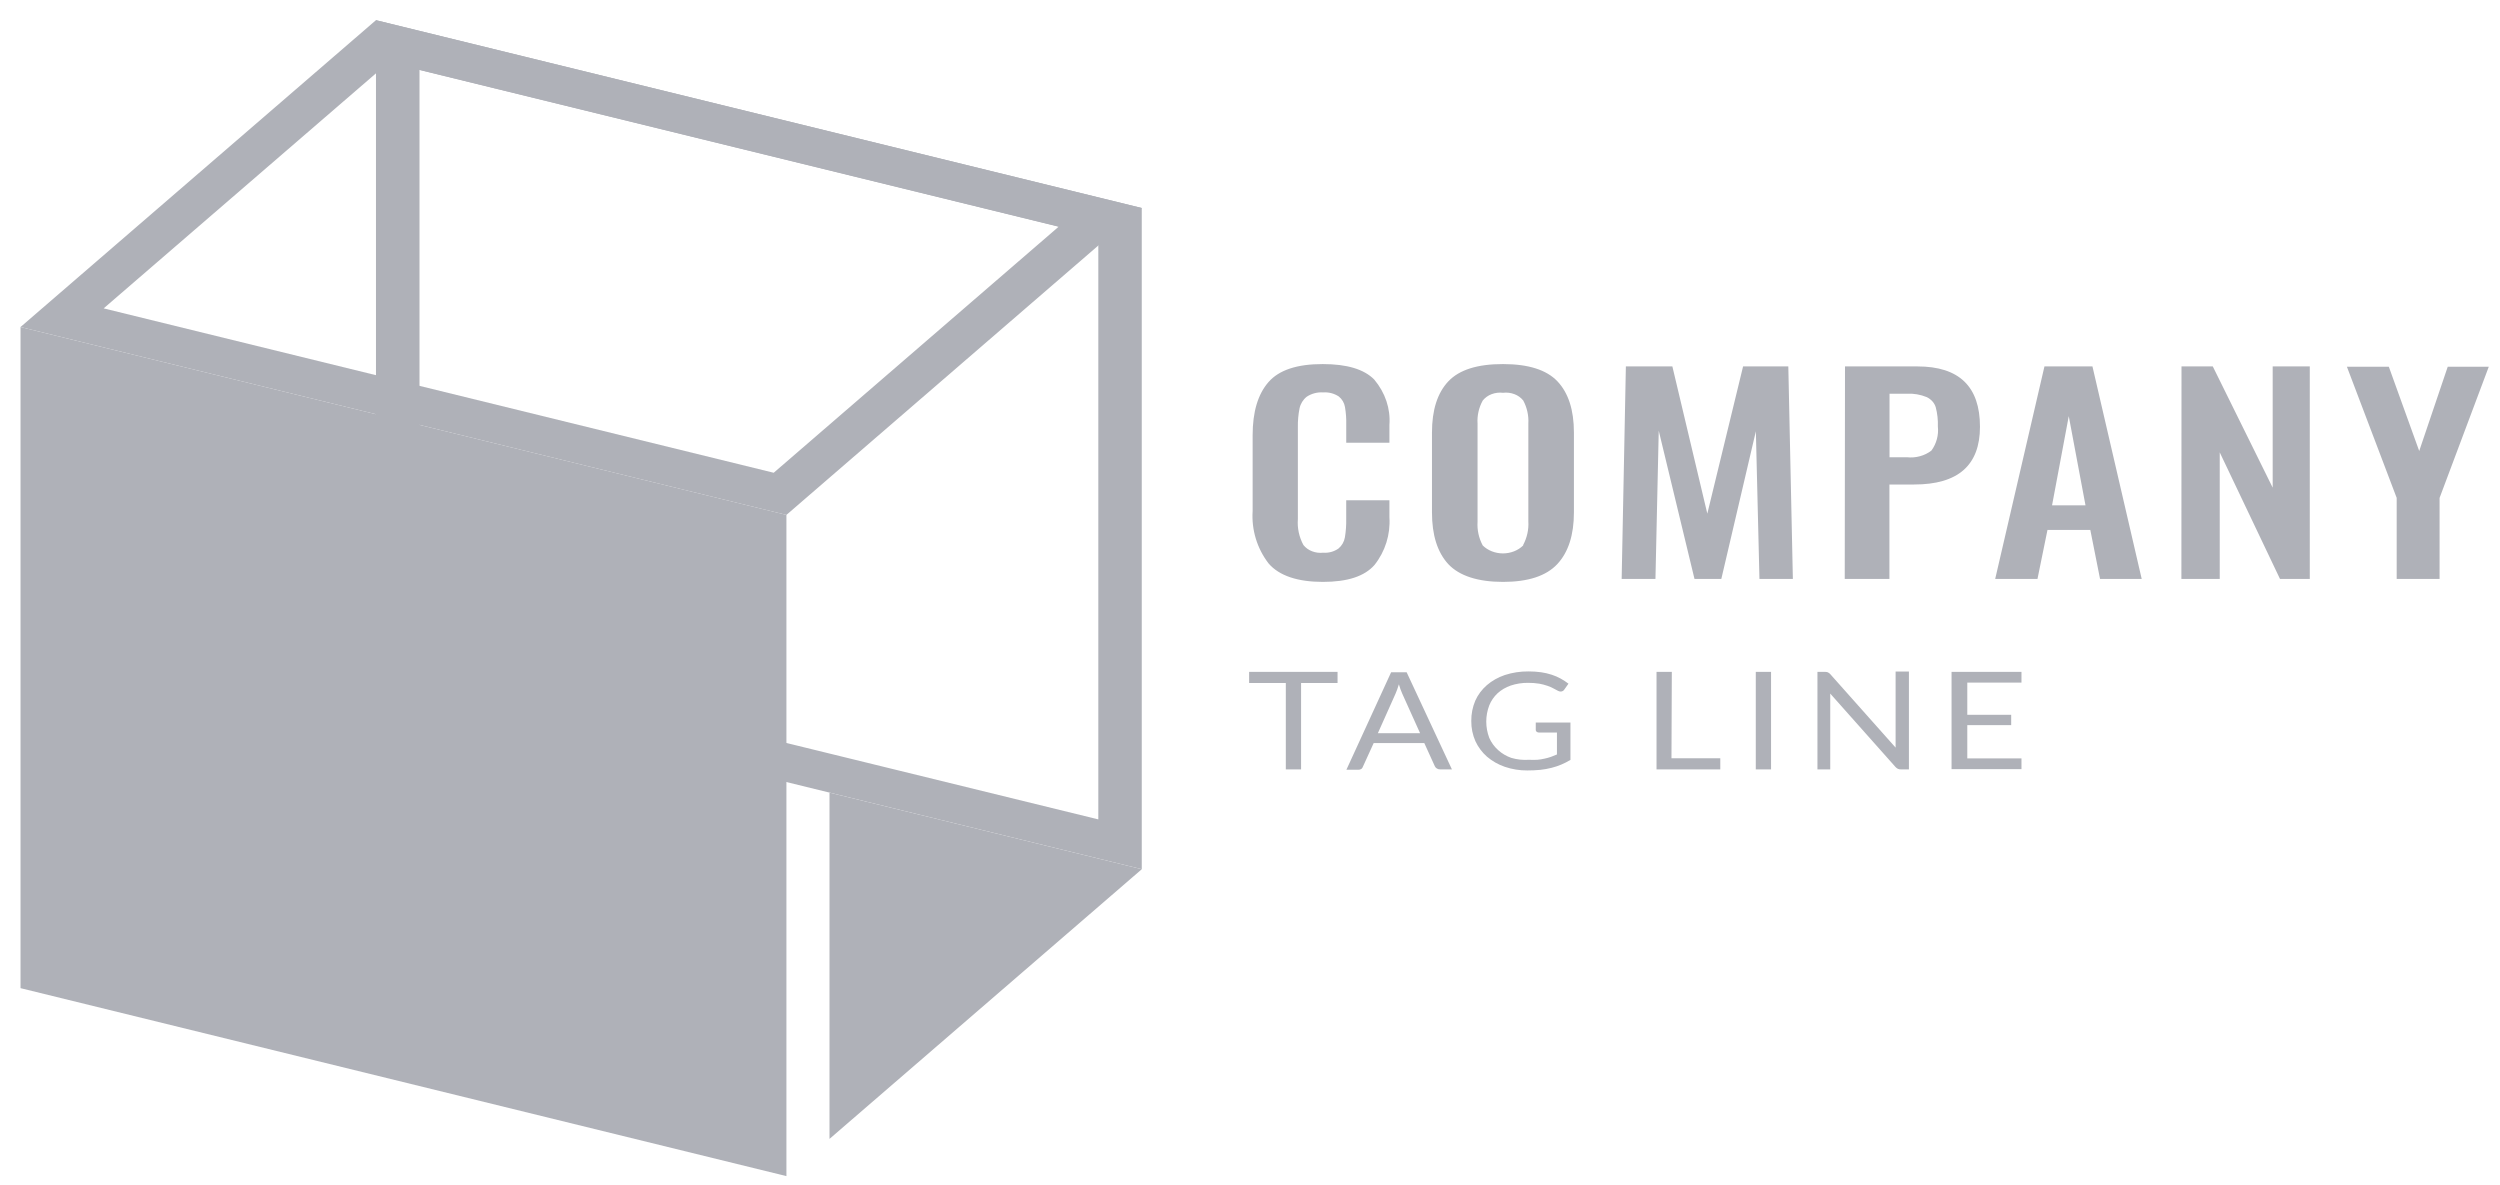
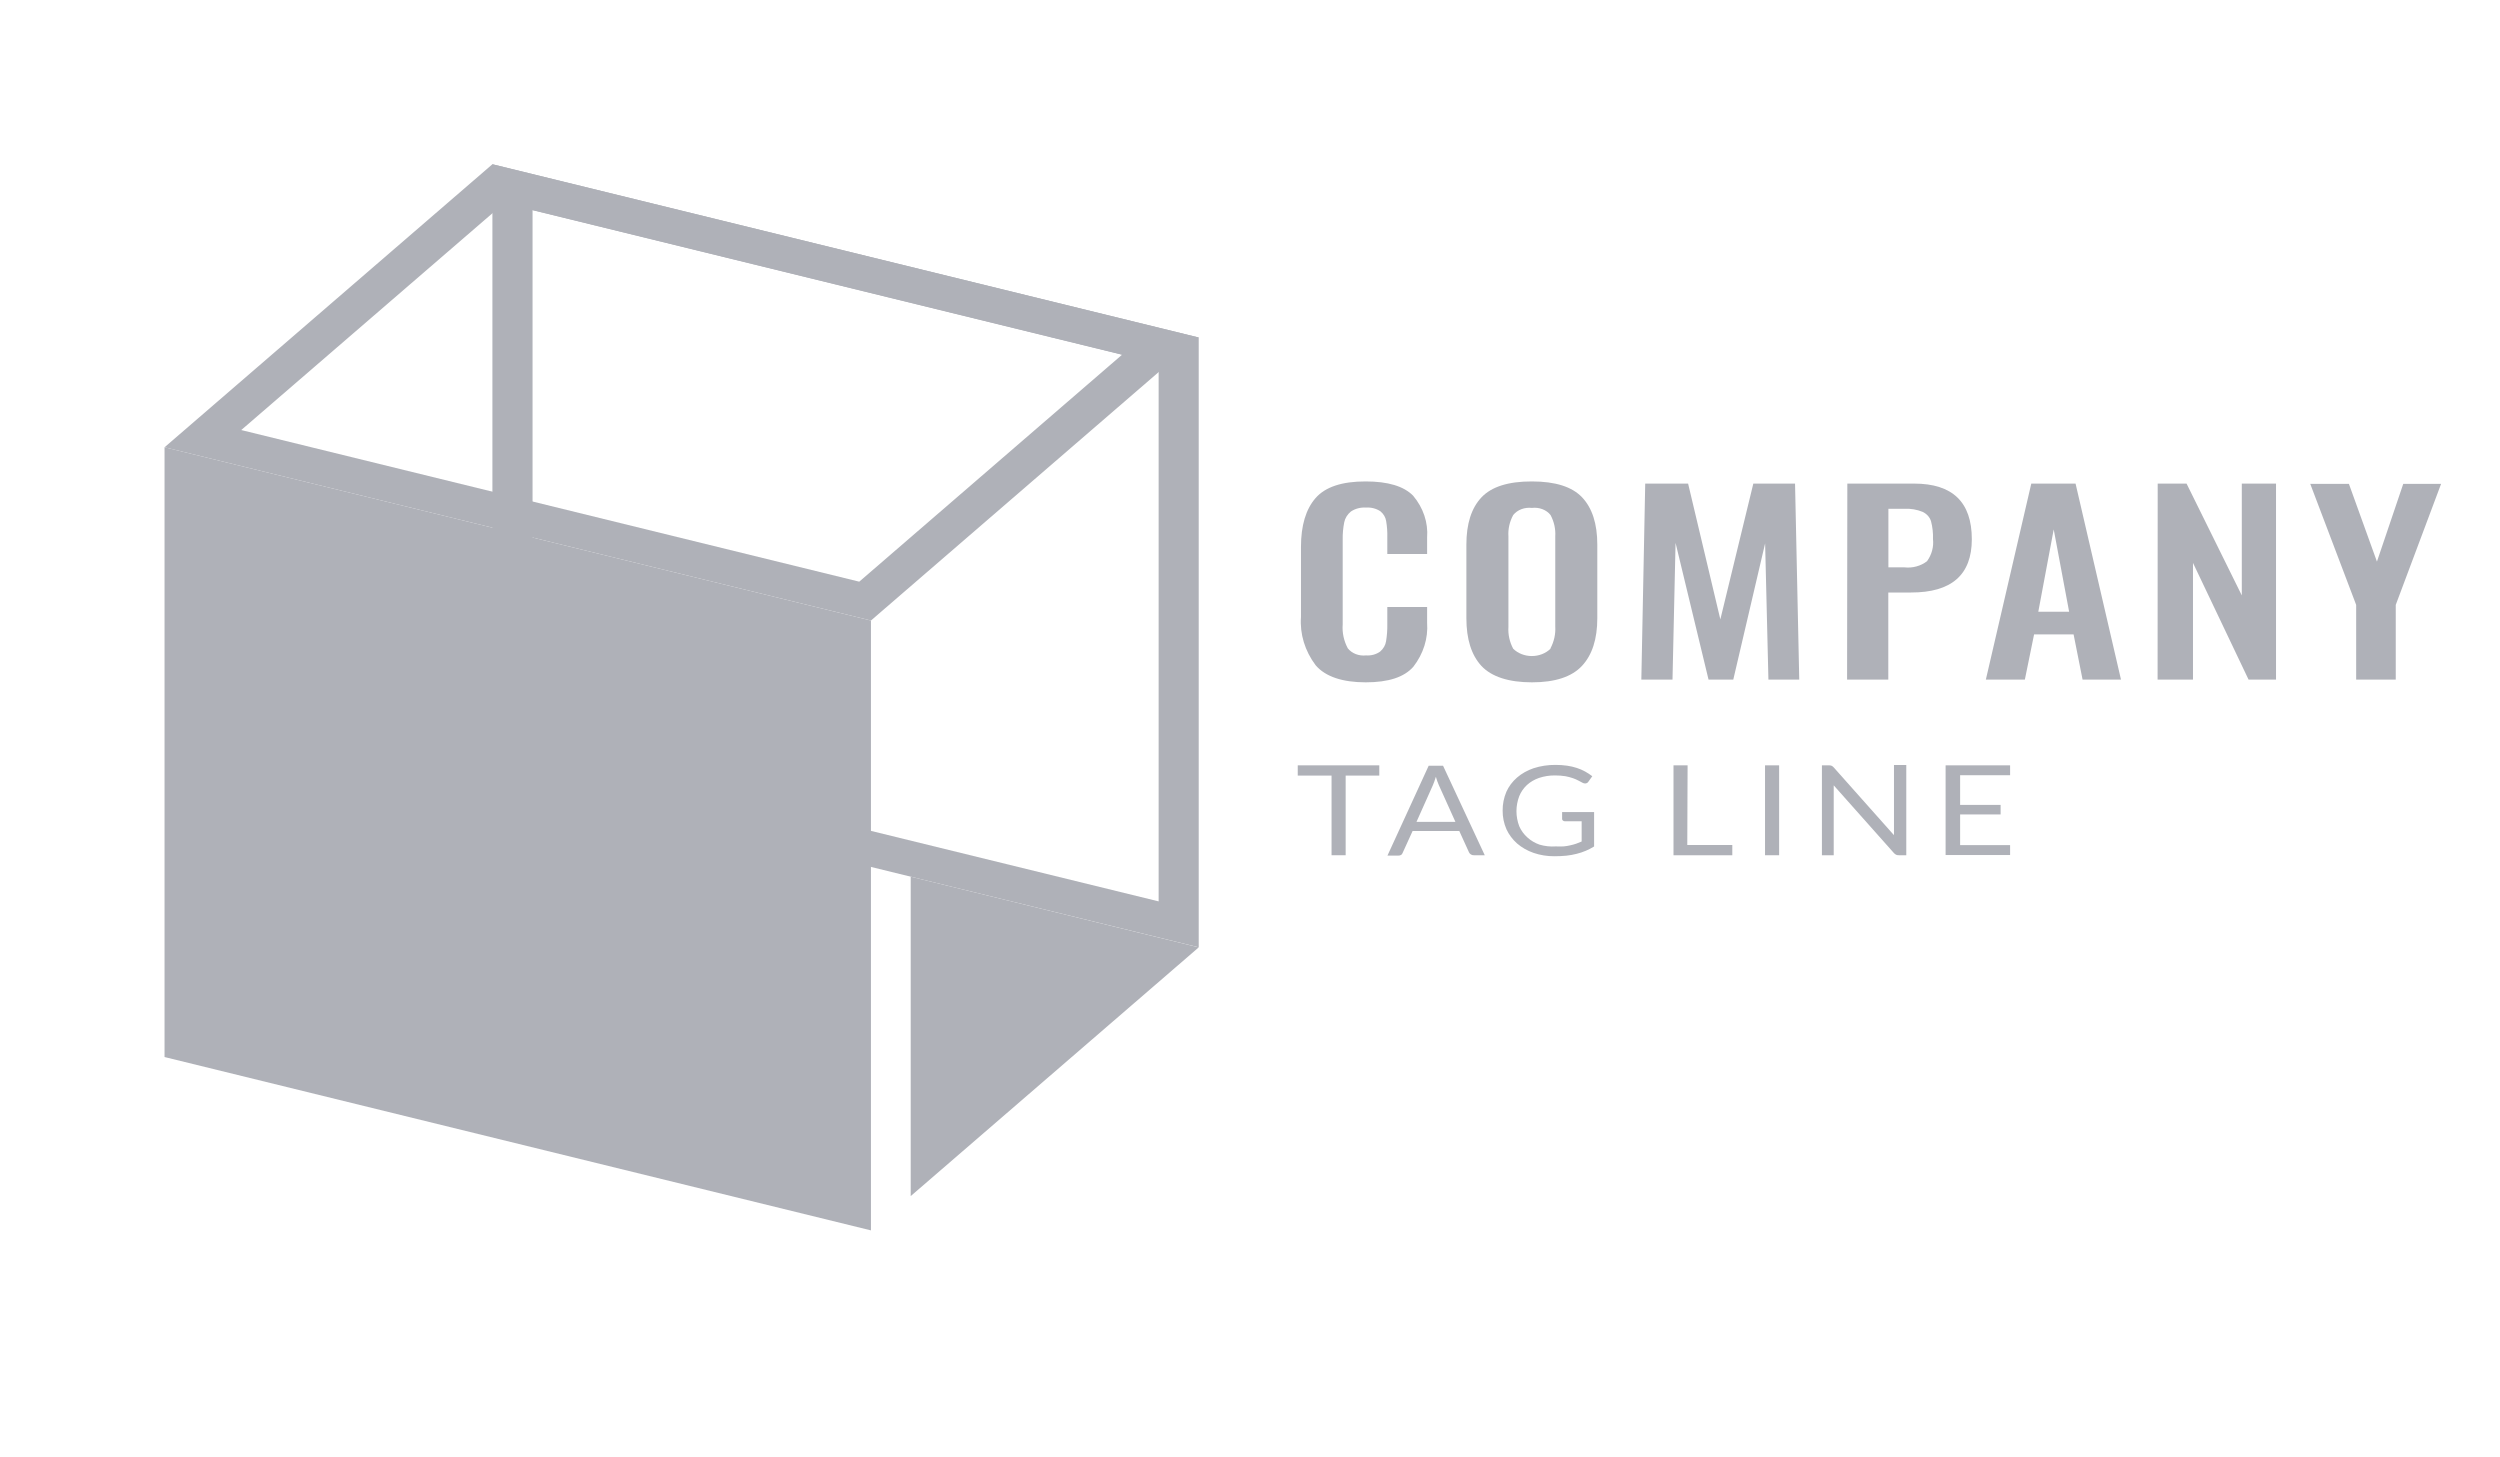
- <svg xmlns="http://www.w3.org/2000/svg" width="95" height="45" fill="none">
-   <path d="M48.204 21.408a2.948 2.948 0 0 1-.604-1.988v-2.884c0-.883.2-1.555.601-2.015.4-.46 1.09-.688 2.066-.686.917 0 1.568.196 1.953.587.42.499.624 1.109.578 1.724v.678h-1.641v-.687c.006-.224-.01-.449-.048-.671a.65.65 0 0 0-.234-.399.95.95 0 0 0-.595-.155 1.005 1.005 0 0 0-.625.164.768.768 0 0 0-.272.44 3.338 3.338 0 0 0-.064.713v3.499c-.026.337.046.675.21.982a.771.771 0 0 0 .328.238.9.9 0 0 0 .423.055.893.893 0 0 0 .581-.158.704.704 0 0 0 .245-.425c.038-.232.055-.467.05-.701v-.71h1.642v.648a2.64 2.64 0 0 1-.568 1.813c-.377.428-1.019.642-1.963.642-.945 0-1.658-.229-2.063-.704ZM55.036 21.438c-.414-.45-.621-1.103-.621-1.968v-3.033c0-.857.207-1.505.621-1.945.415-.44 1.108-.659 2.08-.657.964 0 1.654.22 2.068.657.415.44.625 1.088.625 1.945v3.032c0 .857-.21 1.514-.631 1.966-.422.451-1.108.677-2.063.677-.954 0-1.66-.229-2.079-.674Zm2.844-.728c.148-.28.216-.589.197-.897v-3.714a1.649 1.649 0 0 0-.194-.88.776.776 0 0 0-.335-.241.907.907 0 0 0-.433-.052.918.918 0 0 0-.433.052.786.786 0 0 0-.338.242c-.15.274-.217.576-.197.88v3.73c-.02.309.047.617.197.898.096.094.214.17.346.222a1.158 1.158 0 0 0 .844 0c.132-.052.25-.128.346-.222v-.018ZM61.783 13.924h1.767l1.328 5.595 1.359-5.595h1.719L68.129 22h-1.27l-.136-5.613L65.41 22h-1.019l-1.359-5.634L62.907 22h-1.284l.16-8.076ZM70.11 13.924h2.751c1.586 0 2.378.764 2.378 2.293 0 1.464-.834 2.196-2.503 2.194h-.938V22H70.1l.01-8.077Zm2.35 3.451c.168.019.339.006.5-.039.161-.044.31-.117.435-.216a1.31 1.31 0 0 0 .244-.912 2.532 2.532 0 0 0-.081-.733.593.593 0 0 0-.125-.222.703.703 0 0 0-.215-.162 1.76 1.76 0 0 0-.758-.13h-.658v2.414h.658ZM77.689 13.924h1.824L81.385 22h-1.583l-.37-1.862h-1.628L77.424 22h-1.607l1.872-8.076Zm1.56 5.279-.636-3.39-.635 3.39h1.27ZM82.897 13.924h1.189l2.276 4.607v-4.607h1.41V22H86.64l-2.29-4.81V22h-1.457l.004-8.076ZM91.074 18.92l-1.892-4.985h1.593l1.155 3.203 1.084-3.203h1.56l-1.87 4.986V22h-1.63v-3.08ZM50.827 25.532v.422h-1.386v3.282h-.58v-3.282h-1.394v-.422h3.36ZM55.172 29.236h-.448a.2.2 0 0 1-.126-.035.193.193 0 0 1-.075-.085l-.4-.88H52.2l-.401.88a.243.243 0 0 1-.062.1.208.208 0 0 1-.125.035h-.449l1.699-3.704h.591l1.72 3.69Zm-2.813-1.375h1.604l-.68-1.508a2.699 2.699 0 0 1-.125-.349l-.065.197-.061.155-.673 1.505ZM58.1 28.872c.107.005.213.005.32 0 .092-.008.183-.023.272-.044.083-.017.165-.04.244-.067.075-.026.15-.059.228-.091v-.833h-.68a.137.137 0 0 1-.091-.03.087.087 0 0 1-.026-.03.074.074 0 0 1-.008-.037v-.284h1.318v1.42a2.578 2.578 0 0 1-.717.301c-.139.036-.28.061-.425.077a5.13 5.13 0 0 1-.496.023 2.59 2.59 0 0 1-.856-.138 2.09 2.09 0 0 1-.68-.387 1.792 1.792 0 0 1-.437-.586 1.853 1.853 0 0 1-.157-.769 1.921 1.921 0 0 1 .153-.774c.098-.22.247-.42.439-.587.193-.167.425-.297.679-.384.29-.095.6-.142.91-.138.158 0 .316.01.473.032.138.02.273.051.404.094.119.038.233.088.34.147.104.058.203.122.295.193l-.163.229a.142.142 0 0 1-.055.05.17.17 0 0 1-.077.02.222.222 0 0 1-.106-.029 2.113 2.113 0 0 1-.166-.088 1.504 1.504 0 0 0-.228-.1 2.13 2.13 0 0 0-.312-.082 2.614 2.614 0 0 0-.432-.032 2.01 2.01 0 0 0-.656.103c-.188.065-.359.165-.499.293a1.29 1.29 0 0 0-.316.46 1.731 1.731 0 0 0 0 1.235c.075.174.19.333.34.467.14.127.308.227.496.293.216.064.445.089.673.073ZM63.516 28.814h1.855v.422h-2.423v-3.704h.581l-.013 3.282ZM67.3 29.236h-.58v-3.704h.58v3.704ZM69.46 25.55a.28.28 0 0 1 .09.067l2.483 2.792a.855.855 0 0 1 0-.132V25.517h.506v3.72h-.293a.275.275 0 0 1-.125-.021.329.329 0 0 1-.092-.07l-2.48-2.79v2.88h-.486v-3.704h.303c.032 0 .065.006.095.017ZM76.816 25.532v.407h-2.059v1.223h1.668v.393h-1.668v1.265h2.059v.407h-2.657v-3.695h2.657ZM15.941 2.656l25.795 6.323v22.158l-25.795-6.32V2.655ZM14.287.766v25.127l29.1 7.136V7.905L14.287.767Z" fill="#AFB1B8" />
-   <path d="M29.883 44.692.78 37.55V12.427l29.104 7.139v25.126Z" fill="#AFB1B8" />
-   <path d="m14.77 2.371 25.458 6.244-10.827 9.35-25.462-6.247 10.83-9.347ZM14.286.767.779 12.427l29.104 7.14L43.387 7.904 14.287.767ZM31.52 43.279 43.388 33.03 31.521 30.12v13.16Z" fill="#AFB1B8" />
+ <svg xmlns="http://www.w3.org/2000/svg" width="103" height="60" viewBox="0 0 103 60" fill="none">
+   <path d="M54.204 27.408C53.761 26.818 53.549 26.121 53.6 25.42V22.536C53.6 21.653 53.8 20.981 54.201 20.521C54.602 20.062 55.29 19.833 56.267 19.835C57.184 19.835 57.835 20.031 58.22 20.422C58.64 20.921 58.844 21.531 58.797 22.146V22.824H57.157V22.137C57.163 21.913 57.147 21.688 57.109 21.466C57.086 21.314 57.003 21.173 56.875 21.067C56.706 20.953 56.494 20.897 56.28 20.912C56.055 20.897 55.832 20.956 55.655 21.076C55.512 21.194 55.417 21.348 55.383 21.516C55.336 21.751 55.315 21.99 55.319 22.229V25.728C55.293 26.065 55.365 26.403 55.529 26.71C55.611 26.814 55.724 26.896 55.857 26.948C55.989 27 56.136 27.019 56.28 27.003C56.49 27.018 56.699 26.962 56.861 26.845C56.995 26.73 57.081 26.581 57.106 26.42C57.144 26.188 57.161 25.953 57.157 25.719V25.009H58.797V25.657C58.844 26.299 58.644 26.936 58.23 27.47C57.853 27.898 57.211 28.112 56.267 28.112C55.322 28.112 54.609 27.883 54.204 27.408Z" fill="#AFB1B8" />
+   <path d="M61.036 27.438C60.622 26.989 60.415 26.335 60.415 25.47V22.437C60.415 21.58 60.622 20.932 61.036 20.492C61.451 20.052 62.144 19.833 63.115 19.835C64.08 19.835 64.77 20.054 65.184 20.492C65.599 20.932 65.809 21.58 65.809 22.437V25.47C65.809 26.326 65.599 26.983 65.177 27.435C64.756 27.886 64.07 28.112 63.115 28.112C62.161 28.112 61.454 27.883 61.036 27.438ZM63.88 26.71C64.028 26.429 64.096 26.121 64.077 25.813V22.099C64.096 21.797 64.029 21.495 63.883 21.22C63.8 21.113 63.684 21.03 63.548 20.978C63.412 20.926 63.262 20.908 63.115 20.926C62.968 20.909 62.818 20.927 62.682 20.978C62.545 21.03 62.429 21.114 62.344 21.22C62.195 21.494 62.127 21.797 62.147 22.099V25.83C62.127 26.139 62.194 26.447 62.344 26.728C62.44 26.822 62.558 26.898 62.69 26.95C62.823 27.002 62.967 27.029 63.112 27.029C63.258 27.029 63.401 27.002 63.534 26.95C63.666 26.898 63.784 26.822 63.88 26.728V26.71Z" fill="#AFB1B8" />
+   <path d="M67.783 19.924H69.55L70.878 25.519L72.237 19.924H73.956L74.129 28H72.859L72.723 22.387L71.411 28H70.392L69.033 22.366L68.907 28H67.623L67.783 19.924Z" fill="#AFB1B8" />
+   <path d="M76.11 19.924H78.861C80.447 19.924 81.239 20.688 81.239 22.217C81.239 23.681 80.405 24.413 78.736 24.411H77.798V28H76.1L76.11 19.924ZM78.46 23.375C78.628 23.394 78.799 23.381 78.96 23.336C79.121 23.292 79.27 23.219 79.395 23.12C79.59 22.848 79.675 22.527 79.639 22.208C79.648 21.962 79.621 21.715 79.558 21.475C79.534 21.395 79.491 21.319 79.433 21.253C79.374 21.187 79.301 21.132 79.218 21.091C78.982 20.993 78.722 20.949 78.46 20.962H77.802V23.375H78.46Z" fill="#AFB1B8" />
+   <path d="M83.689 19.924H85.513L87.385 28H85.802L85.432 26.138H83.804L83.424 28H81.817L83.689 19.924ZM85.248 25.203L84.613 21.812L83.978 25.203H85.248Z" fill="#AFB1B8" />
+   <path d="M88.897 19.924H90.086L92.362 24.531V19.924H93.772V28H92.641L90.351 23.191V28H88.893L88.897 19.924Z" fill="#AFB1B8" />
+   <path d="M97.074 24.921L95.182 19.935H96.775L97.93 23.138L99.014 19.935H100.573L98.705 24.921V28H97.074V24.921Z" fill="#AFB1B8" />
+   <path d="M56.827 31.532V31.954H55.441V35.236H54.86V31.954H53.467V31.532H56.827Z" fill="#AFB1B8" />
+   <path d="M61.172 35.236H60.724C60.678 35.239 60.633 35.226 60.598 35.201C60.564 35.179 60.538 35.15 60.523 35.116L60.122 34.236H58.2L57.799 35.116C57.787 35.153 57.766 35.187 57.737 35.216C57.702 35.24 57.657 35.253 57.612 35.251H57.163L58.862 31.547H59.453L61.172 35.236ZM58.359 33.861H59.963L59.283 32.353C59.233 32.239 59.191 32.123 59.158 32.004C59.134 32.075 59.113 32.142 59.093 32.201L59.032 32.356L58.359 33.861Z" fill="#AFB1B8" />
+   <path d="M64.101 34.872C64.207 34.877 64.314 34.877 64.42 34.872C64.512 34.864 64.603 34.849 64.692 34.828C64.775 34.811 64.857 34.788 64.936 34.761C65.011 34.734 65.086 34.702 65.164 34.67V33.837H64.484C64.468 33.838 64.451 33.836 64.435 33.831C64.419 33.825 64.405 33.818 64.393 33.808C64.382 33.799 64.373 33.789 64.367 33.777C64.361 33.766 64.358 33.753 64.359 33.74V33.456H65.677V34.875C65.569 34.942 65.456 35.001 65.337 35.051C65.216 35.103 65.09 35.145 64.96 35.177C64.821 35.213 64.679 35.238 64.535 35.254C64.371 35.27 64.205 35.277 64.039 35.277C63.746 35.279 63.456 35.233 63.183 35.139C62.929 35.051 62.698 34.919 62.504 34.752C62.315 34.583 62.166 34.384 62.066 34.166C61.959 33.92 61.906 33.659 61.909 33.397C61.906 33.133 61.958 32.871 62.062 32.623C62.16 32.403 62.309 32.203 62.501 32.036C62.694 31.869 62.925 31.739 63.18 31.652C63.471 31.557 63.78 31.511 64.09 31.514C64.249 31.514 64.406 31.524 64.563 31.546C64.701 31.566 64.836 31.597 64.967 31.64C65.086 31.678 65.2 31.728 65.307 31.787C65.411 31.845 65.51 31.909 65.602 31.98L65.439 32.209C65.426 32.23 65.407 32.248 65.384 32.26C65.361 32.272 65.334 32.279 65.307 32.279C65.269 32.278 65.233 32.268 65.201 32.25C65.15 32.227 65.096 32.197 65.035 32.162C64.963 32.123 64.886 32.09 64.807 32.062C64.706 32.027 64.601 32 64.495 31.98C64.352 31.958 64.208 31.947 64.063 31.948C63.839 31.946 63.617 31.981 63.407 32.051C63.218 32.116 63.048 32.216 62.908 32.344C62.767 32.477 62.66 32.634 62.592 32.804C62.44 33.206 62.44 33.638 62.592 34.039C62.667 34.214 62.782 34.372 62.932 34.506C63.071 34.633 63.24 34.733 63.428 34.799C63.644 34.863 63.873 34.888 64.101 34.872Z" fill="#AFB1B8" />
+   <path d="M69.516 34.814H71.371V35.236H68.948V31.532H69.529L69.516 34.814Z" fill="#AFB1B8" />
+   <path d="M73.3 35.236H72.719V31.532H73.3V35.236Z" fill="#AFB1B8" />
+   <path d="M75.461 31.549C75.495 31.566 75.525 31.589 75.549 31.617L78.032 34.409C78.029 34.365 78.029 34.321 78.032 34.277C78.032 34.236 78.032 34.195 78.032 34.157V31.517H78.539V35.236H78.246C78.203 35.239 78.16 35.232 78.121 35.216C78.086 35.197 78.055 35.173 78.029 35.145L75.549 32.356C75.549 32.4 75.549 32.441 75.549 32.482C75.549 32.523 75.549 32.561 75.549 32.596V35.236H75.063V31.532H75.366C75.398 31.532 75.431 31.538 75.461 31.549Z" fill="#AFB1B8" />
+   <path d="M82.816 31.532V31.939H80.757V33.162H82.425V33.555H80.757V34.819H82.816V35.227H80.159V31.532H82.816Z" fill="#AFB1B8" />
+   <path d="M21.941 8.656L47.736 14.979V37.137L21.941 30.816V8.656ZM20.287 6.767V31.893L49.387 39.029V13.905L20.287 6.767Z" fill="#AFB1B8" />
+   <path d="M35.883 50.692L6.779 43.55V18.427L35.883 25.566V50.692Z" fill="#AFB1B8" />
+   <path d="M20.769 8.371L46.228 14.615L35.401 23.965L9.939 17.718L20.769 8.371ZM20.287 6.767L6.779 18.428L35.883 25.566L49.387 13.905L20.287 6.767Z" fill="#AFB1B8" />
+   <path d="M37.521 49.279L49.387 39.032L37.521 36.119V49.279Z" fill="#AFB1B8" />
</svg>
